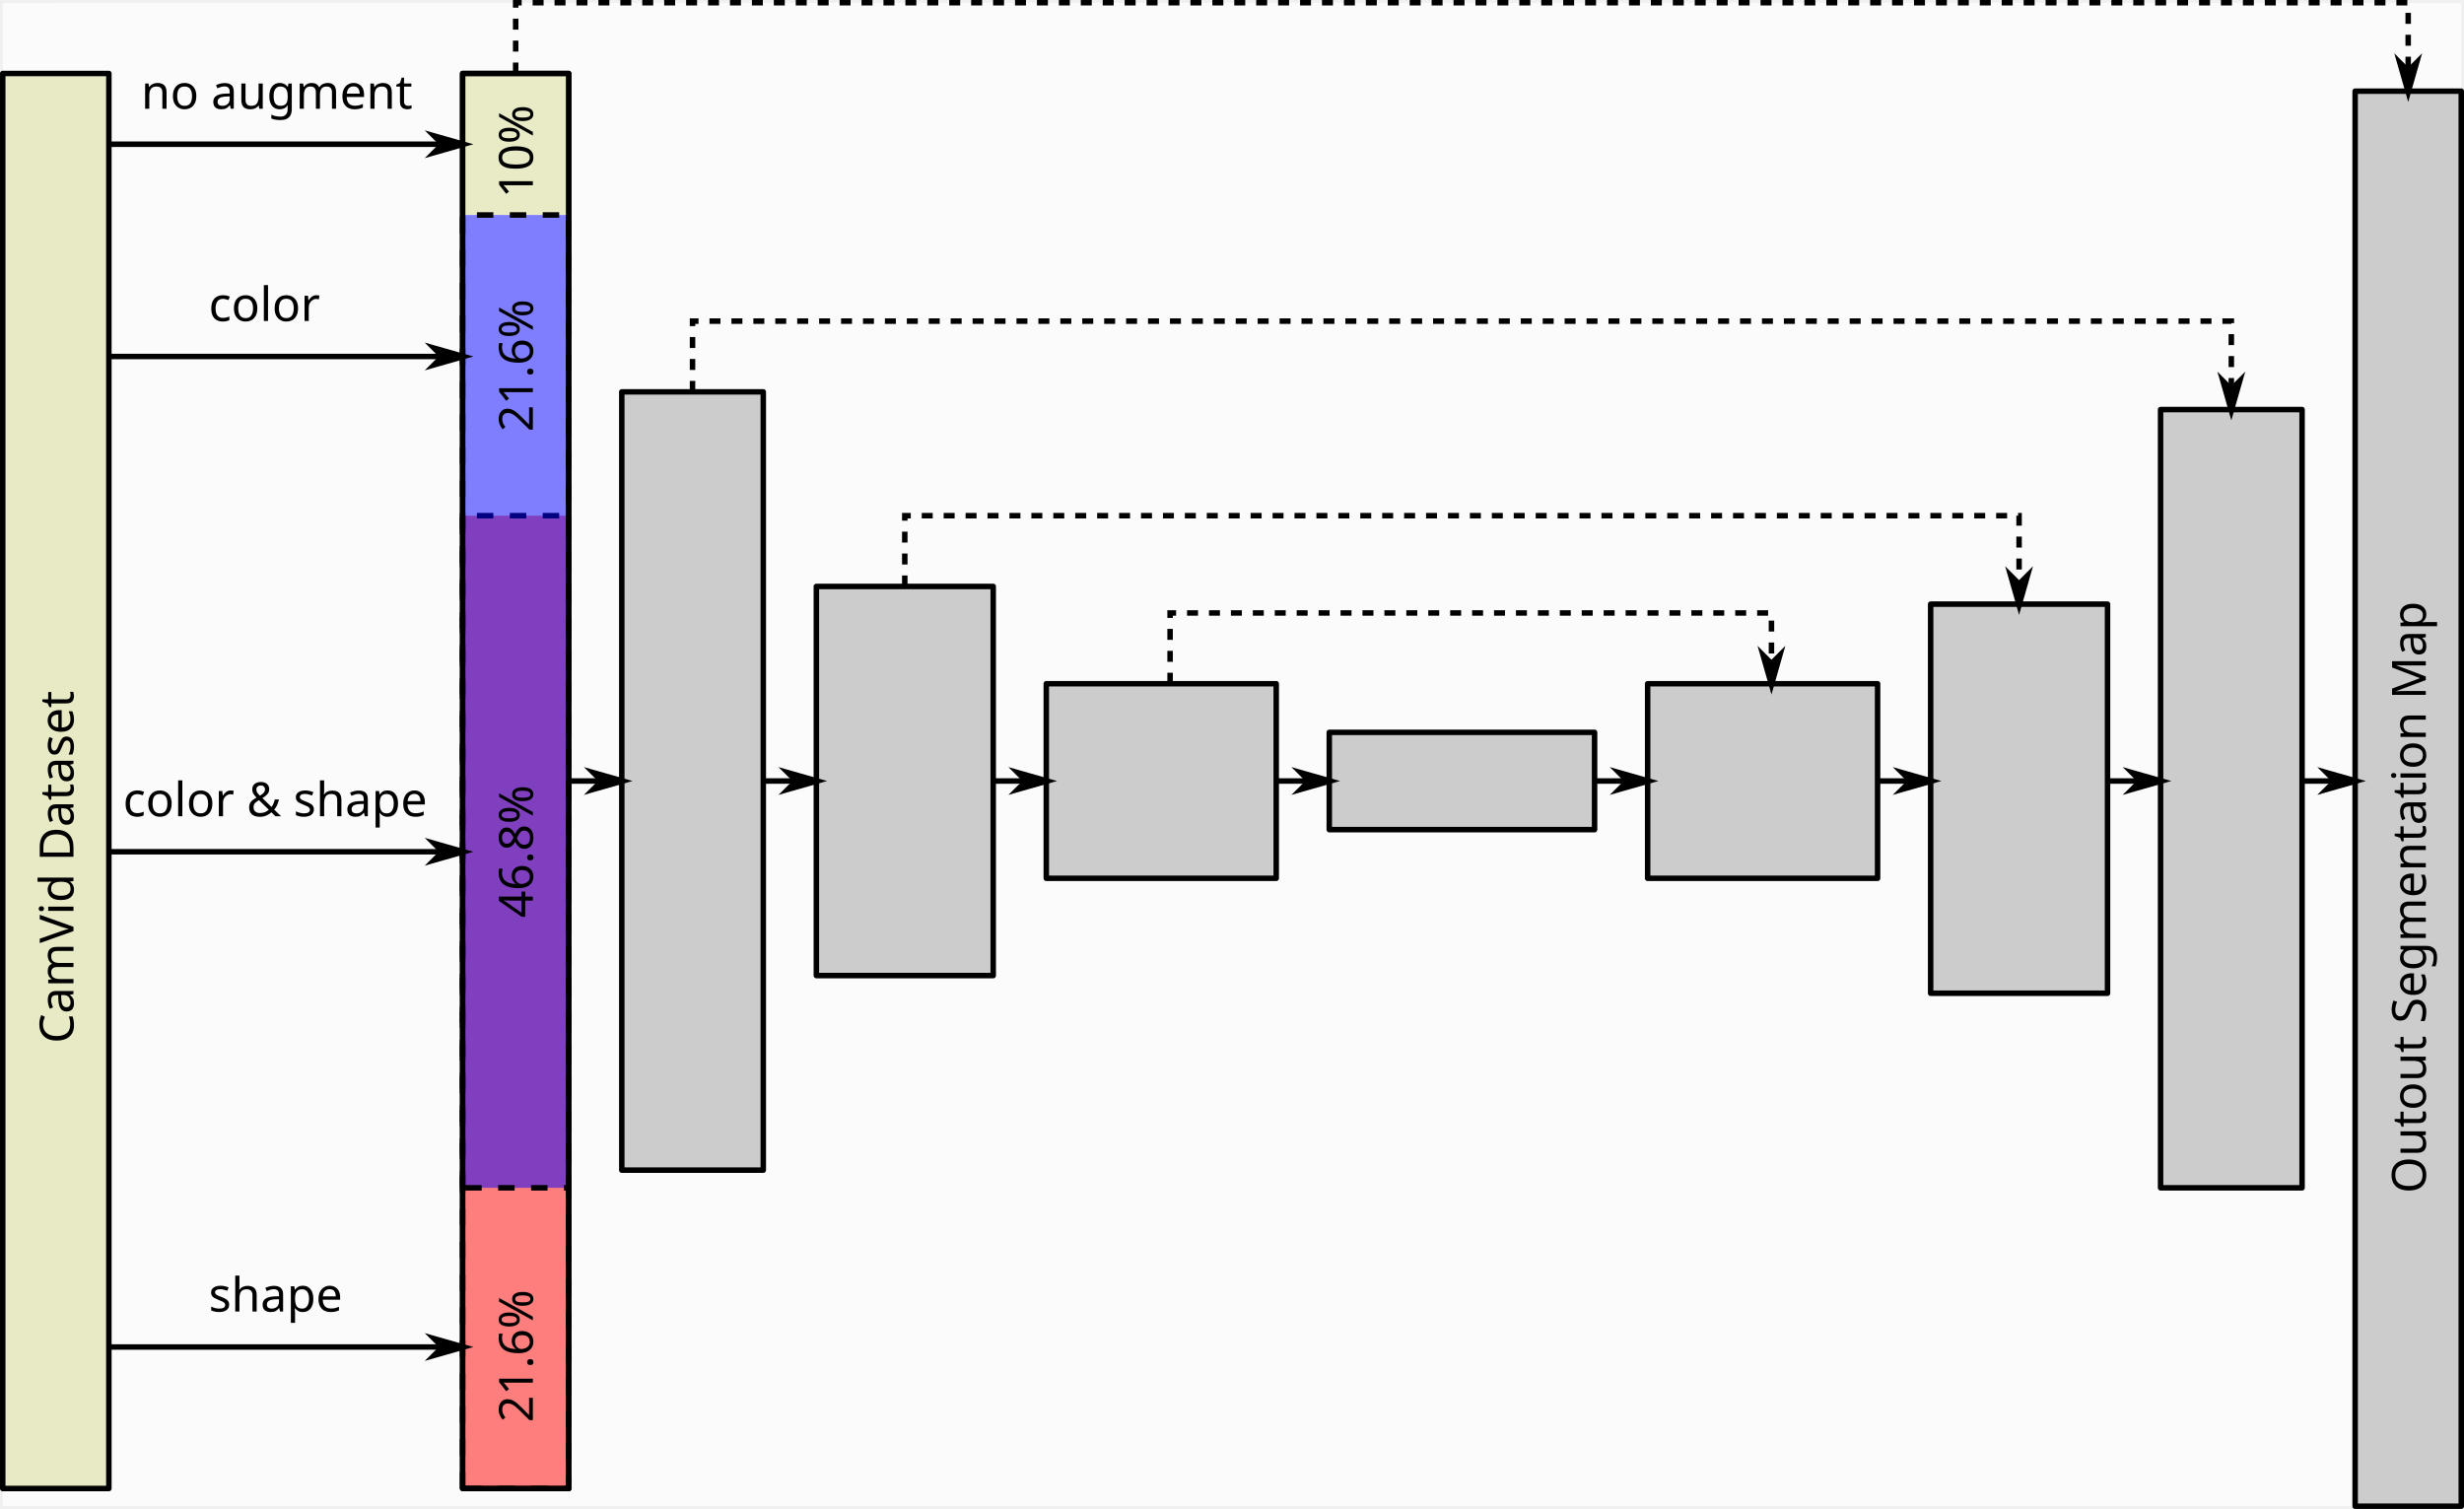
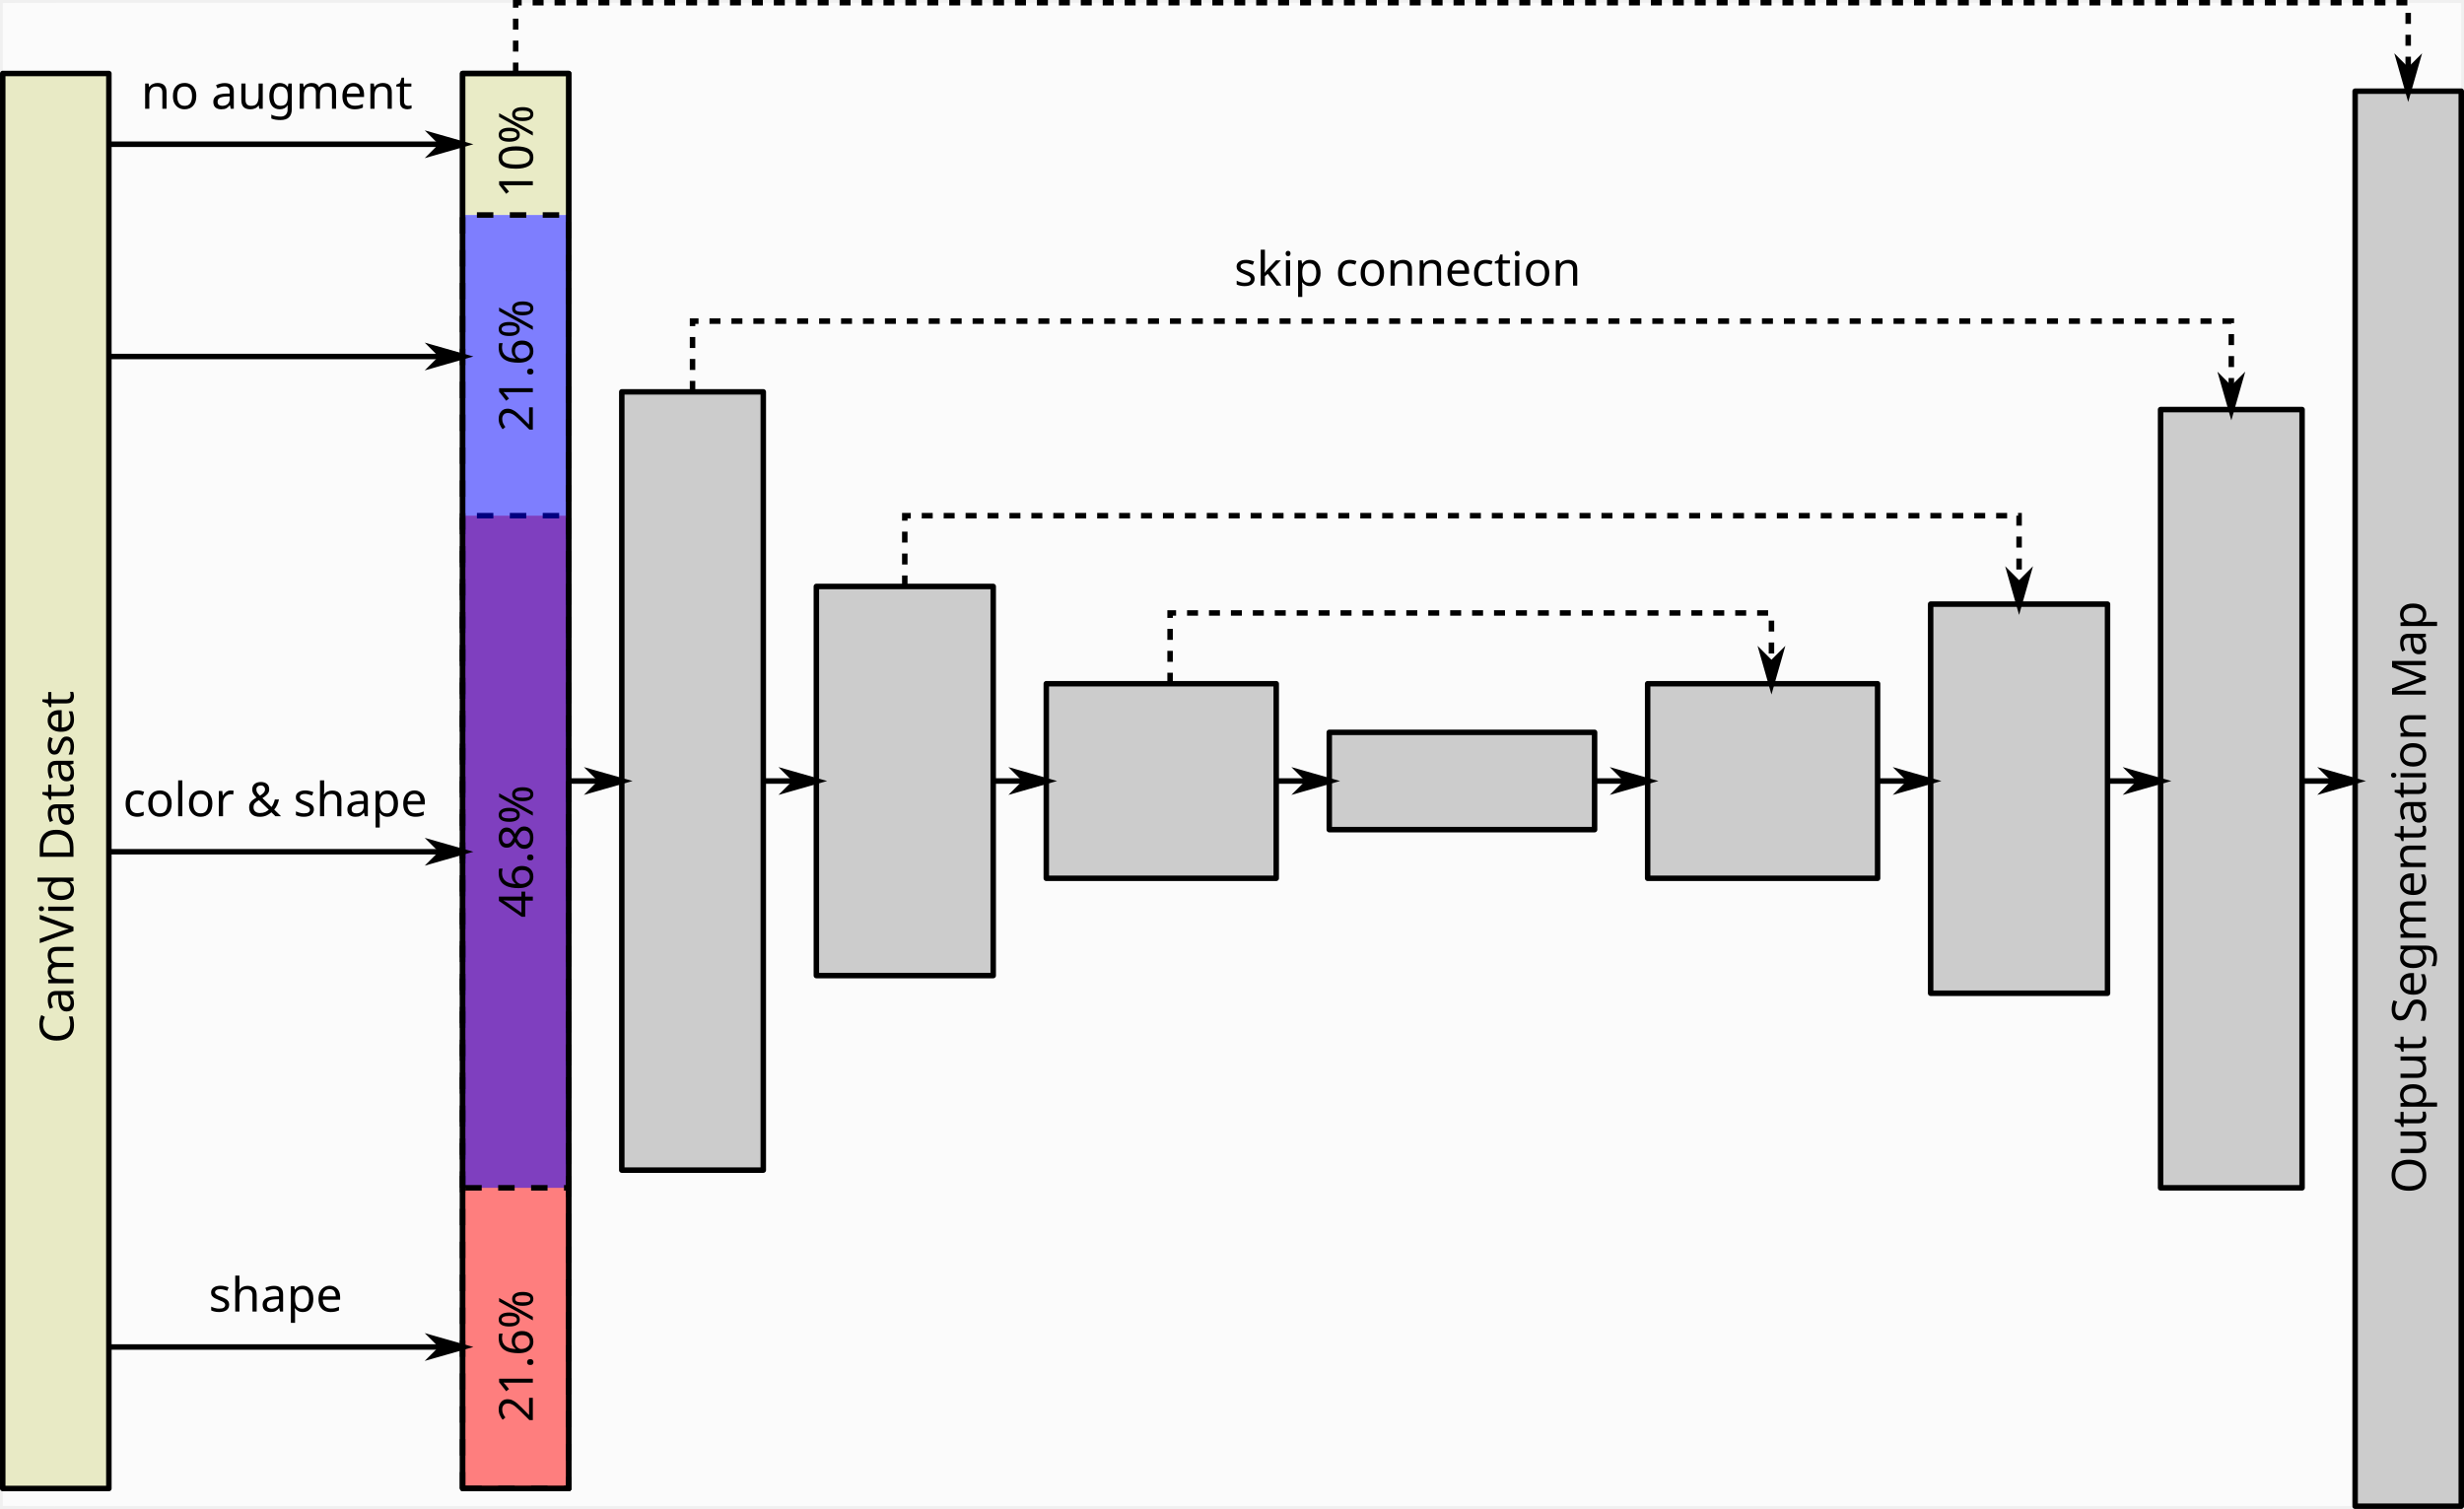
<svg xmlns="http://www.w3.org/2000/svg" width="368.591mm" height="225.716mm" viewBox="0 0 368.591 225.716" version="1.1" id="svg5659">
  <defs id="defs5653">
    <marker style="overflow:visible" id="marker20328" refX="0" refY="0" orient="auto">
      <path transform="matrix(-0.4,0,0,-0.4,-4,0)" style="fill:#000000;fill-opacity:1;fill-rule:evenodd;stroke:#000000;stroke-width:1pt;stroke-opacity:1" d="M 0,0 5,-5 -12.5,0 5,5 Z" id="path20326" />
    </marker>
    <marker style="overflow:visible" id="marker20060" refX="0" refY="0" orient="auto">
      <path transform="matrix(-0.4,0,0,-0.4,-4,0)" style="fill:#000000;fill-opacity:1;fill-rule:evenodd;stroke:#000000;stroke-width:1pt;stroke-opacity:1" d="M 0,0 5,-5 -12.5,0 5,5 Z" id="path20058" />
    </marker>
    <marker style="overflow:visible" id="marker20050" refX="0" refY="0" orient="auto">
      <path transform="matrix(-0.4,0,0,-0.4,-4,0)" style="fill:#000000;fill-opacity:1;fill-rule:evenodd;stroke:#000000;stroke-width:1pt;stroke-opacity:1" d="M 0,0 5,-5 -12.5,0 5,5 Z" id="path20048" />
    </marker>
    <marker style="overflow:visible" id="marker20040" refX="0" refY="0" orient="auto">
      <path transform="matrix(-0.4,0,0,-0.4,-4,0)" style="fill:#000000;fill-opacity:1;fill-rule:evenodd;stroke:#000000;stroke-width:1pt;stroke-opacity:1" d="M 0,0 5,-5 -12.5,0 5,5 Z" id="path20038" />
    </marker>
    <marker orient="auto" refY="0" refX="0" id="marker14751" style="overflow:visible">
      <path id="path14749" d="M 0,0 5,-5 -12.5,0 5,5 Z" style="fill:#000000;fill-opacity:1;fill-rule:evenodd;stroke:#000000;stroke-width:1pt;stroke-opacity:1" transform="matrix(-0.4,0,0,-0.4,-4,0)" />
    </marker>
    <marker orient="auto" refY="0" refX="0" id="marker14525" style="overflow:visible">
      <path id="path14523" d="M 0,0 5,-5 -12.5,0 5,5 Z" style="fill:#000000;fill-opacity:1;fill-rule:evenodd;stroke:#000000;stroke-width:1pt;stroke-opacity:1" transform="matrix(-0.8,0,0,-0.8,-10,0)" />
    </marker>
    <marker orient="auto" refY="0" refX="0" id="marker14237" style="overflow:visible">
      <path id="path14235" d="M 0,0 5,-5 -12.5,0 5,5 Z" style="fill:#000000;fill-opacity:1;fill-rule:evenodd;stroke:#000000;stroke-width:1pt;stroke-opacity:1" transform="matrix(-0.4,0,0,-0.4,-4,0)" />
    </marker>
    <marker orient="auto" refY="0" refX="0" id="marker14035" style="overflow:visible">
      <path id="path14033" d="M 0,0 5,-5 -12.5,0 5,5 Z" style="fill:#000000;fill-opacity:1;fill-rule:evenodd;stroke:#000000;stroke-width:1pt;stroke-opacity:1" transform="matrix(-0.4,0,0,-0.4,-4,0)" />
    </marker>
    <marker orient="auto" refY="0" refX="0" id="marker13839" style="overflow:visible">
      <path id="path13837" d="M 0,0 5,-5 -12.5,0 5,5 Z" style="fill:#000000;fill-opacity:1;fill-rule:evenodd;stroke:#000000;stroke-width:1pt;stroke-opacity:1" transform="matrix(-0.4,0,0,-0.4,-4,0)" />
    </marker>
    <marker style="overflow:visible" id="marker8521" refX="0" refY="0" orient="auto">
      <path transform="matrix(-0.8,0,0,-0.8,-10,0)" style="fill:#000000;fill-opacity:1;fill-rule:evenodd;stroke:#000000;stroke-width:1pt;stroke-opacity:1" d="M 0,0 5,-5 -12.5,0 5,5 Z" id="path8519" />
    </marker>
    <marker style="overflow:visible" id="marker8511" refX="0" refY="0" orient="auto">
      <path transform="matrix(-0.8,0,0,-0.8,-10,0)" style="fill:#000000;fill-opacity:1;fill-rule:evenodd;stroke:#000000;stroke-width:1pt;stroke-opacity:1" d="M 0,0 5,-5 -12.5,0 5,5 Z" id="path8509" />
    </marker>
    <marker orient="auto" refY="0" refX="0" id="marker8271" style="overflow:visible">
      <path id="path8269" d="M 0,0 5,-5 -12.5,0 5,5 Z" style="fill:#000000;fill-opacity:1;fill-rule:evenodd;stroke:#000000;stroke-width:1pt;stroke-opacity:1" transform="matrix(-0.8,0,0,-0.8,-10,0)" />
    </marker>
    <marker orient="auto" refY="0" refX="0" id="marker8165" style="overflow:visible">
      <path id="path8163" d="M 0,0 5,-5 -12.5,0 5,5 Z" style="fill:#000000;fill-opacity:1;fill-rule:evenodd;stroke:#000000;stroke-width:1pt;stroke-opacity:1" transform="matrix(-0.8,0,0,-0.8,-10,0)" />
    </marker>
    <marker orient="auto" refY="0" refX="0" id="marker8155" style="overflow:visible">
      <path id="path8153" d="M 0,0 5,-5 -12.5,0 5,5 Z" style="fill:#000000;fill-opacity:1;fill-rule:evenodd;stroke:#000000;stroke-width:1pt;stroke-opacity:1" transform="matrix(-0.8,0,0,-0.8,-10,0)" />
    </marker>
    <marker style="overflow:visible" id="marker7929" refX="0" refY="0" orient="auto">
      <path transform="matrix(-1.1,0,0,-1.1,-1.1,0)" d="M 8.719,4.034 -2.207,0.016 8.719,-4.002 c -1.745,2.372 -1.735,5.617 -6e-7,8.035 z" style="fill:#000000;fill-opacity:1;fill-rule:evenodd;stroke:#000000;stroke-width:0.625;stroke-linejoin:round;stroke-opacity:1" id="path7927" />
    </marker>
    <marker style="overflow:visible" id="marker7823" refX="0" refY="0" orient="auto">
      <path transform="matrix(-1.1,0,0,-1.1,-1.1,0)" d="M 8.719,4.034 -2.207,0.016 8.719,-4.002 c -1.745,2.372 -1.735,5.617 -6e-7,8.035 z" style="fill:#000000;fill-opacity:1;fill-rule:evenodd;stroke:#000000;stroke-width:0.625;stroke-linejoin:round;stroke-opacity:1" id="path7821" />
    </marker>
    <marker style="overflow:visible" id="marker7813" refX="0" refY="0" orient="auto">
      <path transform="matrix(-1.1,0,0,-1.1,-1.1,0)" d="M 8.719,4.034 -2.207,0.016 8.719,-4.002 c -1.745,2.372 -1.735,5.617 -6e-7,8.035 z" style="fill:#000000;fill-opacity:1;fill-rule:evenodd;stroke:#000000;stroke-width:0.625;stroke-linejoin:round;stroke-opacity:1" id="path7811" />
    </marker>
    <marker style="overflow:visible" id="marker7615" refX="0" refY="0" orient="auto">
      <path transform="matrix(-0.4,0,0,-0.4,-4,0)" style="fill:#000000;fill-opacity:1;fill-rule:evenodd;stroke:#000000;stroke-width:1pt;stroke-opacity:1" d="M 0,0 5,-5 -12.5,0 5,5 Z" id="path7613" />
    </marker>
    <marker style="overflow:visible" id="marker7527" refX="0" refY="0" orient="auto">
      <path transform="matrix(-0.4,0,0,-0.4,-4,0)" style="fill:#000000;fill-opacity:1;fill-rule:evenodd;stroke:#000000;stroke-width:1pt;stroke-opacity:1" d="M 0,0 5,-5 -12.5,0 5,5 Z" id="path7525" />
    </marker>
    <marker style="overflow:visible" id="marker7517" refX="0" refY="0" orient="auto">
      <path transform="matrix(-0.4,0,0,-0.4,-4,0)" style="fill:#000000;fill-opacity:1;fill-rule:evenodd;stroke:#000000;stroke-width:1pt;stroke-opacity:1" d="M 0,0 5,-5 -12.5,0 5,5 Z" id="path7515" />
    </marker>
    <marker style="overflow:visible" id="marker7355" refX="0" refY="0" orient="auto">
      <path transform="matrix(-0.8,0,0,-0.8,-10,0)" style="fill:#000000;fill-opacity:1;fill-rule:evenodd;stroke:#000000;stroke-width:1pt;stroke-opacity:1" d="M 0,0 5,-5 -12.5,0 5,5 Z" id="path7353" />
    </marker>
    <marker style="overflow:visible" id="marker7227" refX="0" refY="0" orient="auto">
      <path transform="matrix(-0.8,0,0,-0.8,-10,0)" style="fill:#000000;fill-opacity:1;fill-rule:evenodd;stroke:#000000;stroke-width:1pt;stroke-opacity:1" d="M 0,0 5,-5 -12.5,0 5,5 Z" id="path7225" />
    </marker>
    <marker style="overflow:visible" id="marker7113" refX="0" refY="0" orient="auto">
      <path transform="matrix(0.8,0,0,0.8,10,0)" style="fill:#000000;fill-opacity:1;fill-rule:evenodd;stroke:#000000;stroke-width:1pt;stroke-opacity:1" d="M 0,0 5,-5 -12.5,0 5,5 Z" id="path7111" />
    </marker>
    <marker style="overflow:visible" id="marker6987" refX="0" refY="0" orient="auto">
      <path transform="matrix(0.8,0,0,0.8,10,0)" style="fill:#000000;fill-opacity:1;fill-rule:evenodd;stroke:#000000;stroke-width:1pt;stroke-opacity:1" d="M 0,0 5,-5 -12.5,0 5,5 Z" id="path6985" />
    </marker>
    <marker style="overflow:visible" id="marker6903" refX="0" refY="0" orient="auto">
      <path transform="matrix(-1.1,0,0,-1.1,-1.1,0)" d="M 8.719,4.034 -2.207,0.016 8.719,-4.002 c -1.745,2.372 -1.735,5.617 -6e-7,8.035 z" style="fill:#000000;fill-opacity:1;fill-rule:evenodd;stroke:#000000;stroke-width:0.625;stroke-linejoin:round;stroke-opacity:1" id="path6901" />
    </marker>
    <marker style="overflow:visible" id="marker6875" refX="0" refY="0" orient="auto">
      <path transform="matrix(-1.1,0,0,-1.1,-1.1,0)" d="M 8.719,4.034 -2.207,0.016 8.719,-4.002 c -1.745,2.372 -1.735,5.617 -6e-7,8.035 z" style="fill:#000000;fill-opacity:1;fill-rule:evenodd;stroke:#000000;stroke-width:0.625;stroke-linejoin:round;stroke-opacity:1" id="path6873" />
    </marker>
    <marker style="overflow:visible" id="marker6853" refX="0" refY="0" orient="auto">
      <path transform="matrix(-1.1,0,0,-1.1,-1.1,0)" d="M 8.719,4.034 -2.207,0.016 8.719,-4.002 c -1.745,2.372 -1.735,5.617 -6e-7,8.035 z" style="fill:#000000;fill-opacity:1;fill-rule:evenodd;stroke:#000000;stroke-width:0.625;stroke-linejoin:round;stroke-opacity:1" id="path6851" />
    </marker>
    <marker style="overflow:visible" id="marker8645-0" refX="0" refY="0" orient="auto">
      <path transform="matrix(-0.8,0,0,-0.8,-10,0)" style="fill:#000000;fill-opacity:1;fill-rule:evenodd;stroke:#000000;stroke-width:1pt;stroke-opacity:1" d="M 0,0 5,-5 -12.5,0 5,5 Z" id="path8643-2" />
    </marker>
    <marker style="overflow:visible" id="marker8511-4" refX="0" refY="0" orient="auto">
      <path transform="matrix(-0.8,0,0,-0.8,-10,0)" style="fill:#000000;fill-opacity:1;fill-rule:evenodd;stroke:#000000;stroke-width:1pt;stroke-opacity:1" d="M 0,0 5,-5 -12.5,0 5,5 Z" id="path8509-9" />
    </marker>
    <marker style="overflow:visible" id="marker8511-2" refX="0" refY="0" orient="auto">
      <path transform="matrix(-0.8,0,0,-0.8,-10,0)" style="fill:#000000;fill-opacity:1;fill-rule:evenodd;stroke:#000000;stroke-width:1pt;stroke-opacity:1" d="M 0,0 5,-5 -12.5,0 5,5 Z" id="path8509-0" />
    </marker>
    <marker style="overflow:visible" id="marker8511-4-0" refX="0" refY="0" orient="auto">
      <path transform="matrix(-0.8,0,0,-0.8,-10,0)" style="fill:#000000;fill-opacity:1;fill-rule:evenodd;stroke:#000000;stroke-width:1pt;stroke-opacity:1" d="M 0,0 5,-5 -12.5,0 5,5 Z" id="path8509-9-6" />
    </marker>
    <marker style="overflow:visible" id="marker8645-0-3" refX="0" refY="0" orient="auto">
      <path transform="matrix(-0.8,0,0,-0.8,-10,0)" style="fill:#000000;fill-opacity:1;fill-rule:evenodd;stroke:#000000;stroke-width:1pt;stroke-opacity:1" d="M 0,0 5,-5 -12.5,0 5,5 Z" id="path8643-2-9" />
    </marker>
    <marker style="overflow:visible" id="marker8645-08" refX="0" refY="0" orient="auto">
      <path transform="matrix(-0.8,0,0,-0.8,-10,0)" style="fill:#000000;fill-opacity:1;fill-rule:evenodd;stroke:#000000;stroke-width:1pt;stroke-opacity:1" d="M 0,0 5,-5 -12.5,0 5,5 Z" id="path8643-3" />
    </marker>
    <marker style="overflow:visible" id="marker8511-0" refX="0" refY="0" orient="auto">
      <path transform="matrix(-0.8,0,0,-0.8,-10,0)" style="fill:#000000;fill-opacity:1;fill-rule:evenodd;stroke:#000000;stroke-width:1pt;stroke-opacity:1" d="M 0,0 5,-5 -12.5,0 5,5 Z" id="path8509-05" />
    </marker>
    <marker style="overflow:visible" id="marker8645-0-0" refX="0" refY="0" orient="auto">
      <path transform="matrix(-0.8,0,0,-0.8,-10,0)" style="fill:#000000;fill-opacity:1;fill-rule:evenodd;stroke:#000000;stroke-width:1pt;stroke-opacity:1" d="M 0,0 5,-5 -12.5,0 5,5 Z" id="path8643-2-3" />
    </marker>
    <marker style="overflow:visible" id="marker8645-1" refX="0" refY="0" orient="auto">
      <path transform="matrix(-0.8,0,0,-0.8,-10,0)" style="fill:#000000;fill-opacity:1;fill-rule:evenodd;stroke:#000000;stroke-width:1pt;stroke-opacity:1" d="M 0,0 5,-5 -12.5,0 5,5 Z" id="path8643-8" />
    </marker>
    <marker style="overflow:visible" id="marker8511-4-01" refX="0" refY="0" orient="auto">
      <path transform="matrix(-0.8,0,0,-0.8,-10,0)" style="fill:#000000;fill-opacity:1;fill-rule:evenodd;stroke:#000000;stroke-width:1pt;stroke-opacity:1" d="M 0,0 5,-5 -12.5,0 5,5 Z" id="path8509-9-7" />
    </marker>
    <marker orient="auto" refY="0" refX="0" id="marker14751-3" style="overflow:visible">
      <path id="path14749-3" d="M 0,0 5,-5 -12.5,0 5,5 Z" style="fill:#000000;fill-opacity:1;fill-rule:evenodd;stroke:#000000;stroke-width:1pt;stroke-opacity:1" transform="matrix(-0.4,0,0,-0.4,-4,0)" />
    </marker>
    <marker orient="auto" refY="0" refX="0" id="marker14751-2" style="overflow:visible">
      <path id="path14749-4" d="M 0,0 5,-5 -12.5,0 5,5 Z" style="fill:#000000;fill-opacity:1;fill-rule:evenodd;stroke:#000000;stroke-width:1pt;stroke-opacity:1" transform="matrix(-0.4,0,0,-0.4,-4,0)" />
    </marker>
    <marker orient="auto" refY="0" refX="0" id="marker14751-4" style="overflow:visible">
      <path id="path14749-9" d="M 0,0 5,-5 -12.5,0 5,5 Z" style="fill:#000000;fill-opacity:1;fill-rule:evenodd;stroke:#000000;stroke-width:1pt;stroke-opacity:1" transform="matrix(-0.4,0,0,-0.4,-4,0)" />
    </marker>
    <marker orient="auto" refY="0" refX="0" id="marker14751-8" style="overflow:visible">
      <path id="path14749-32" d="M 0,0 5,-5 -12.5,0 5,5 Z" style="fill:#000000;fill-opacity:1;fill-rule:evenodd;stroke:#000000;stroke-width:1pt;stroke-opacity:1" transform="matrix(-0.4,0,0,-0.4,-4,0)" />
    </marker>
    <marker orient="auto" refY="0" refX="0" id="marker14751-43" style="overflow:visible">
      <path id="path14749-94" d="M 0,0 5,-5 -12.5,0 5,5 Z" style="fill:#000000;fill-opacity:1;fill-rule:evenodd;stroke:#000000;stroke-width:1pt;stroke-opacity:1" transform="matrix(-0.4,0,0,-0.4,-4,0)" />
    </marker>
    <marker orient="auto" refY="0" refX="0" id="marker14751-7" style="overflow:visible">
      <path id="path14749-39" d="M 0,0 5,-5 -12.5,0 5,5 Z" style="fill:#000000;fill-opacity:1;fill-rule:evenodd;stroke:#000000;stroke-width:1pt;stroke-opacity:1" transform="matrix(-0.4,0,0,-0.4,-4,0)" />
    </marker>
    <marker orient="auto" refY="0" refX="0" id="marker14751-72" style="overflow:visible">
      <path id="path14749-7" d="M 0,0 5,-5 -12.5,0 5,5 Z" style="fill:#000000;fill-opacity:1;fill-rule:evenodd;stroke:#000000;stroke-width:1pt;stroke-opacity:1" transform="matrix(-0.4,0,0,-0.4,-4,0)" />
    </marker>
  </defs>
  <g id="layer1" transform="translate(0.4100989,-63.75657)">
    <g id="g13072" transform="rotate(-90,109.8021,208.3646)">
      <rect style="opacity:1;vector-effect:none;fill:#fbfbfb;fill-opacity:1;stroke:none;stroke-width:0.812;stroke-linecap:butt;stroke-linejoin:round;stroke-miterlimit:4;stroke-dasharray:none;stroke-dashoffset:0;stroke-opacity:1" id="rect20646" width="367.771" height="224.896" x="98.563" y="-254" transform="rotate(90)" rx="15.762" ry="0.038" />
      <rect y="167.354" x="31.75" height="15.875" width="211.667" id="rect6493-9-8" style="opacity:1;vector-effect:none;fill:#ffffff;fill-opacity:0.5;stroke:#000000;stroke-width:0.794;stroke-linecap:butt;stroke-linejoin:round;stroke-miterlimit:4;stroke-dasharray:none;stroke-dashoffset:0;stroke-opacity:1" />
      <rect style="opacity:1;vector-effect:none;fill:#d6d990;fill-opacity:0.502;stroke:none;stroke-width:0.82;stroke-linecap:butt;stroke-linejoin:round;stroke-miterlimit:4;stroke-dasharray:none;stroke-dashoffset:0;stroke-opacity:1" id="rect19982" width="15.875" height="21.167" x="167.354" y="-243.417" transform="rotate(90)" rx="15.875" ry="0.038" />
      <rect y="167.354" x="31.75" height="15.875" width="145.521" id="rect6499" style="opacity:1;vector-effect:none;fill:#ff0000;fill-opacity:0.5;stroke:#000000;stroke-width:0.82;stroke-linecap:butt;stroke-linejoin:round;stroke-miterlimit:4;stroke-dasharray:2.461, 2.461;stroke-dashoffset:0;stroke-opacity:1" />
      <rect y="167.354" x="76.729" height="15.875" width="145.521" id="rect6499-0" style="opacity:1;vector-effect:none;fill:#0000ff;fill-opacity:0.5;stroke:#000000;stroke-width:0.82;stroke-linecap:butt;stroke-linejoin:round;stroke-miterlimit:4;stroke-dasharray:2.461, 2.461;stroke-dashoffset:0;stroke-opacity:1" />
      <rect y="167.354" x="31.75" height="15.875" width="211.667" id="rect6493-9" style="opacity:1;vector-effect:none;fill:none;fill-opacity:1;stroke:#000000;stroke-width:0.82;stroke-linecap:butt;stroke-linejoin:round;stroke-miterlimit:4;stroke-dasharray:none;stroke-dashoffset:0;stroke-opacity:1" />
      <rect y="98.563" x="31.75" height="15.875" width="211.667" id="rect6493" style="opacity:1;vector-effect:none;fill:#d6d990;fill-opacity:0.502;stroke:#000000;stroke-width:0.82;stroke-linecap:butt;stroke-linejoin:round;stroke-miterlimit:4;stroke-dasharray:none;stroke-dashoffset:0;stroke-opacity:1" />
      <path id="path6561" d="m 52.917,114.438 v 52.917" style="fill:none;fill-rule:evenodd;stroke:#000000;stroke-width:0.82;stroke-linecap:butt;stroke-linejoin:miter;stroke-miterlimit:4;stroke-dasharray:none;stroke-opacity:1;marker-end:url(#marker20328)" />
      <path id="path6563" d="m 201.083,114.437 v 52.917" style="fill:none;fill-rule:evenodd;stroke:#000000;stroke-width:0.82;stroke-linecap:butt;stroke-linejoin:miter;stroke-miterlimit:4;stroke-dasharray:none;stroke-opacity:1;marker-end:url(#marker20050)" />
      <path id="path6565" d="m 127,114.438 v 52.917" style="fill:none;fill-rule:evenodd;stroke:#000000;stroke-width:0.82;stroke-linecap:butt;stroke-linejoin:miter;stroke-miterlimit:4;stroke-dasharray:none;stroke-opacity:1;marker-end:url(#marker20040)" />
      <path id="path6567" d="m 232.833,114.438 v 52.917" style="fill:none;fill-rule:evenodd;stroke:#000000;stroke-width:0.82;stroke-linecap:butt;stroke-linejoin:miter;stroke-miterlimit:4;stroke-dasharray:none;stroke-opacity:1;marker-end:url(#marker20060)" />
      <rect y="191.167" x="79.375" height="21.167" width="116.417" id="rect6493-94-8" style="opacity:1;vector-effect:none;fill:#9e9e9e;fill-opacity:0.502;stroke:#000000;stroke-width:0.82;stroke-linecap:butt;stroke-linejoin:round;stroke-miterlimit:4;stroke-dasharray:none;stroke-dashoffset:0;stroke-opacity:1" />
-       <text xml:space="preserve" style="font-style:normal;font-weight:normal;font-size:7.056px;line-height:1.25;font-family:sans-serif;letter-spacing:0px;word-spacing:0px;fill:#000000;fill-opacity:1;stroke:none;stroke-width:0.265" x="129.37" y="-206.391" id="text13106" transform="rotate(90)">
-         <tspan id="tspan13104" x="129.37" y="-206.391" style="font-size:7.056px;stroke-width:0.265">color</tspan>
+       <text xml:space="preserve" style="font-style:normal;font-weight:normal;font-size:7.056px;line-height:1.25;font-family:sans-serif;text-align:center;letter-spacing:0px;word-spacing:0px;text-anchor:middle;fill:#000000;fill-opacity:1;stroke:none;stroke-width:0.265" x="315.132" y="-211.682" id="text13106" transform="rotate(90)">
+         <tspan id="tspan13104" x="315.132" y="-211.682" style="font-size:7.056px;text-align:center;text-anchor:middle;stroke-width:0.265">skip connection</tspan>
      </text>
      <text xml:space="preserve" style="font-style:normal;font-weight:normal;font-size:7.056px;line-height:1.25;font-family:sans-serif;letter-spacing:0px;word-spacing:0px;fill:#000000;fill-opacity:1;stroke:none;stroke-width:0.265" x="119.268" y="-238.141" id="text13106-4" transform="rotate(90)">
        <tspan id="tspan13104-6" x="119.268" y="-238.141" style="font-size:7.056px;stroke-width:0.265">no augment</tspan>
      </text>
      <text xml:space="preserve" style="font-style:normal;font-weight:normal;font-size:7.056px;line-height:1.25;font-family:sans-serif;letter-spacing:0px;word-spacing:0px;fill:#000000;fill-opacity:1;stroke:none;stroke-width:0.265" x="129.37" y="-58.224" id="text13106-9" transform="rotate(90)">
        <tspan x="129.37" y="-58.224" style="font-size:7.056px;stroke-width:0.265" id="tspan13144">shape</tspan>
      </text>
      <text xml:space="preserve" style="font-style:normal;font-weight:normal;font-size:7.056px;line-height:1.25;font-family:sans-serif;letter-spacing:0px;word-spacing:0px;fill:#000000;fill-opacity:1;stroke:none;stroke-width:0.265" x="116.553" y="-132.307" id="text13106-90" transform="rotate(90)">
        <tspan id="tspan13104-3" x="116.553" y="-132.307" style="font-size:7.056px;stroke-width:0.265">color &amp; shape</tspan>
      </text>
      <text xml:space="preserve" style="font-style:normal;font-weight:normal;font-size:7.056px;line-height:1.25;font-family:sans-serif;letter-spacing:0px;word-spacing:0px;fill:#000000;fill-opacity:1;stroke:none;stroke-width:0.265" x="224.796" y="177.86" id="text13106-0">
        <tspan id="tspan13104-33" x="224.796" y="177.86" style="font-size:7.056px;stroke-width:0.265">10%</tspan>
      </text>
      <text xml:space="preserve" style="font-style:normal;font-weight:normal;font-size:7.056px;line-height:1.25;font-family:sans-serif;letter-spacing:0px;word-spacing:0px;fill:#000000;fill-opacity:1;stroke:none;stroke-width:0.265" x="189.806" y="177.86" id="text13106-0-7">
        <tspan id="tspan13104-33-9" x="189.806" y="177.86" style="font-size:7.056px;stroke-width:0.265">21.6%</tspan>
      </text>
      <text xml:space="preserve" style="font-style:normal;font-weight:normal;font-size:7.056px;line-height:1.25;font-family:sans-serif;letter-spacing:0px;word-spacing:0px;fill:#000000;fill-opacity:1;stroke:none;stroke-width:0.265" x="117.132" y="177.86" id="text13106-0-7-4">
        <tspan id="tspan13104-33-9-9" x="117.132" y="177.86" style="font-size:7.056px;stroke-width:0.265">46.8%</tspan>
      </text>
      <text xml:space="preserve" style="font-style:normal;font-weight:normal;font-size:7.056px;line-height:1.25;font-family:sans-serif;letter-spacing:0px;word-spacing:0px;fill:#000000;fill-opacity:1;stroke:none;stroke-width:0.265" x="41.639" y="177.86" id="text13106-0-7-4-9">
        <tspan id="tspan13104-33-9-9-1" x="41.639" y="177.86" style="font-size:7.056px;stroke-width:0.265">21.6%</tspan>
      </text>
      <rect y="220.271" x="108.479" height="26.458" width="58.208" id="rect6493-94-8-9" style="opacity:1;vector-effect:none;fill:#9e9e9e;fill-opacity:0.502;stroke:#000000;stroke-width:0.82;stroke-linecap:butt;stroke-linejoin:round;stroke-miterlimit:4;stroke-dasharray:none;stroke-dashoffset:0;stroke-opacity:1" />
      <rect y="254.667" x="123.031" height="34.396" width="29.104" id="rect6493-94-8-9-4" style="opacity:1;vector-effect:none;fill:#9e9e9e;fill-opacity:0.502;stroke:#000000;stroke-width:0.82;stroke-linecap:butt;stroke-linejoin:round;stroke-miterlimit:4;stroke-dasharray:none;stroke-dashoffset:0;stroke-opacity:1" />
      <rect y="297" x="130.307" height="39.688" width="14.552" id="rect6493-94-8-9-4-2" style="opacity:1;vector-effect:none;fill:#9e9e9e;fill-opacity:0.502;stroke:#000000;stroke-width:0.82;stroke-linecap:butt;stroke-linejoin:round;stroke-miterlimit:4;stroke-dasharray:none;stroke-dashoffset:0;stroke-opacity:1" />
      <rect y="-466.333" x="-240.771" height="15.875" width="211.667" id="rect6493-94-5" style="opacity:1;vector-effect:none;fill:#9e9e9e;fill-opacity:0.502;stroke:#000000;stroke-width:0.82;stroke-linecap:butt;stroke-linejoin:round;stroke-miterlimit:4;stroke-dasharray:none;stroke-dashoffset:0;stroke-opacity:1" transform="scale(-1)" />
      <rect y="-442.521" x="-193.146" height="21.167" width="116.417" id="rect6493-94-8-95" style="opacity:1;vector-effect:none;fill:#9e9e9e;fill-opacity:0.502;stroke:#000000;stroke-width:0.82;stroke-linecap:butt;stroke-linejoin:round;stroke-miterlimit:4;stroke-dasharray:none;stroke-dashoffset:0;stroke-opacity:1" transform="scale(-1)" />
      <rect y="-413.417" x="-164.042" height="26.458" width="58.208" id="rect6493-94-8-9-6" style="opacity:1;vector-effect:none;fill:#9e9e9e;fill-opacity:0.502;stroke:#000000;stroke-width:0.82;stroke-linecap:butt;stroke-linejoin:round;stroke-miterlimit:4;stroke-dasharray:none;stroke-dashoffset:0;stroke-opacity:1" transform="scale(-1)" />
      <rect y="-379.021" x="-152.135" height="34.396" width="29.104" id="rect6493-94-8-9-4-1" style="opacity:1;vector-effect:none;fill:#9e9e9e;fill-opacity:0.502;stroke:#000000;stroke-width:0.82;stroke-linecap:butt;stroke-linejoin:round;stroke-miterlimit:4;stroke-dasharray:none;stroke-dashoffset:0;stroke-opacity:1" transform="scale(-1)" />
      <text xml:space="preserve" style="font-style:normal;font-weight:normal;font-size:7.056px;line-height:1.25;font-family:sans-serif;letter-spacing:0px;word-spacing:0px;fill:#000000;fill-opacity:1;stroke:none;stroke-width:0.265" x="98.321" y="109.146" id="text13106-0-7-1">
        <tspan id="tspan13104-33-9-4" x="98.321" y="109.146" style="font-size:7.056px;stroke-width:0.265">CamVid Dataset</tspan>
      </text>
      <path style="fill:none;stroke:#000000;stroke-width:0.82;stroke-linecap:butt;stroke-linejoin:miter;stroke-miterlimit:4;stroke-dasharray:1.64, 1.64;stroke-dashoffset:0;stroke-opacity:1;marker-end:url(#marker7615)" d="M 243.417,175.292 H 254 v 283.104 h -13.229" id="path13361" />
      <path style="fill:none;stroke:#000000;stroke-width:0.82;stroke-linecap:butt;stroke-linejoin:miter;stroke-miterlimit:4;stroke-dasharray:1.64, 1.64;stroke-dashoffset:0;stroke-opacity:1;marker-end:url(#marker14237)" d="M 195.792,201.75 H 206.375 v 230.188 h -13.229" id="path13825" />
      <path style="fill:none;stroke:#000000;stroke-width:0.82;stroke-linecap:butt;stroke-linejoin:miter;stroke-miterlimit:4;stroke-dasharray:1.64, 1.64;stroke-dashoffset:0;stroke-opacity:1;marker-end:url(#marker13839)" d="m 166.688,233.5 h 10.583 v 166.688 h -13.229" id="path13827" />
      <path style="fill:none;stroke:#000000;stroke-width:0.82;stroke-linecap:butt;stroke-linejoin:miter;stroke-miterlimit:4;stroke-dasharray:1.64, 1.64;stroke-dashoffset:0;stroke-opacity:1;marker-end:url(#marker14035)" d="m 152.135,273.188 h 10.583 v 89.958 h -10.583" id="path13829" />
      <text xml:space="preserve" style="font-style:normal;font-weight:normal;font-size:7.056px;line-height:1.25;font-family:sans-serif;letter-spacing:0px;word-spacing:0px;fill:#000000;fill-opacity:1;stroke:none;stroke-width:0.265" x="126.604" y="461.026" id="text13106-0-7-1-2">
-         <tspan id="tspan13104-33-9-4-7" x="126.604" y="461.026" style="font-size:7.056px;text-align:center;text-anchor:middle;stroke-width:0.265">Outout Segmentation Map</tspan>
+         <tspan id="tspan13104-33-9-4-7" x="126.604" y="461.026" style="font-size:7.056px;text-align:center;text-anchor:middle;stroke-width:0.265">Output Segmentation Map</tspan>
      </text>
      <path style="fill:none;stroke:#000000;stroke-width:0.82;stroke-linecap:butt;stroke-linejoin:miter;stroke-miterlimit:4;stroke-dasharray:none;stroke-opacity:1;marker-end:url(#marker14751)" d="m 137.583,183.229 v 7.938" id="path14515" />
      <path style="fill:none;stroke:#000000;stroke-width:0.82;stroke-linecap:butt;stroke-linejoin:miter;stroke-miterlimit:4;stroke-dasharray:none;stroke-opacity:1;marker-end:url(#marker14751-3)" d="m 137.583,212.333 v 7.938" id="path14515-9" />
      <path style="fill:none;stroke:#000000;stroke-width:0.82;stroke-linecap:butt;stroke-linejoin:miter;stroke-miterlimit:4;stroke-dasharray:none;stroke-opacity:1;marker-end:url(#marker14751-2)" d="m 137.583,246.729 v 7.938" id="path14515-4" />
      <path style="fill:none;stroke:#000000;stroke-width:0.82;stroke-linecap:butt;stroke-linejoin:miter;stroke-miterlimit:4;stroke-dasharray:none;stroke-opacity:1;marker-end:url(#marker14751-4)" d="m 137.583,289.063 v 7.938" id="path14515-93" />
      <path style="fill:none;stroke:#000000;stroke-width:0.82;stroke-linecap:butt;stroke-linejoin:miter;stroke-miterlimit:4;stroke-dasharray:none;stroke-opacity:1;marker-end:url(#marker14751-8)" d="m 137.583,336.688 v 7.938" id="path14515-95" />
      <path style="fill:none;stroke:#000000;stroke-width:0.82;stroke-linecap:butt;stroke-linejoin:miter;stroke-miterlimit:4;stroke-dasharray:none;stroke-opacity:1;marker-end:url(#marker14751-43)" d="m 137.583,379.021 v 7.938" id="path14515-955" />
      <path style="fill:none;stroke:#000000;stroke-width:0.82;stroke-linecap:butt;stroke-linejoin:miter;stroke-miterlimit:4;stroke-dasharray:none;stroke-opacity:1;marker-end:url(#marker14751-7)" d="m 137.583,413.417 v 7.938" id="path14515-0" />
      <path style="fill:none;stroke:#000000;stroke-width:0.82;stroke-linecap:butt;stroke-linejoin:miter;stroke-miterlimit:4;stroke-dasharray:none;stroke-opacity:1;marker-end:url(#marker14751-72)" d="m 137.583,442.521 v 7.938" id="path14515-2" />
    </g>
  </g>
</svg>
